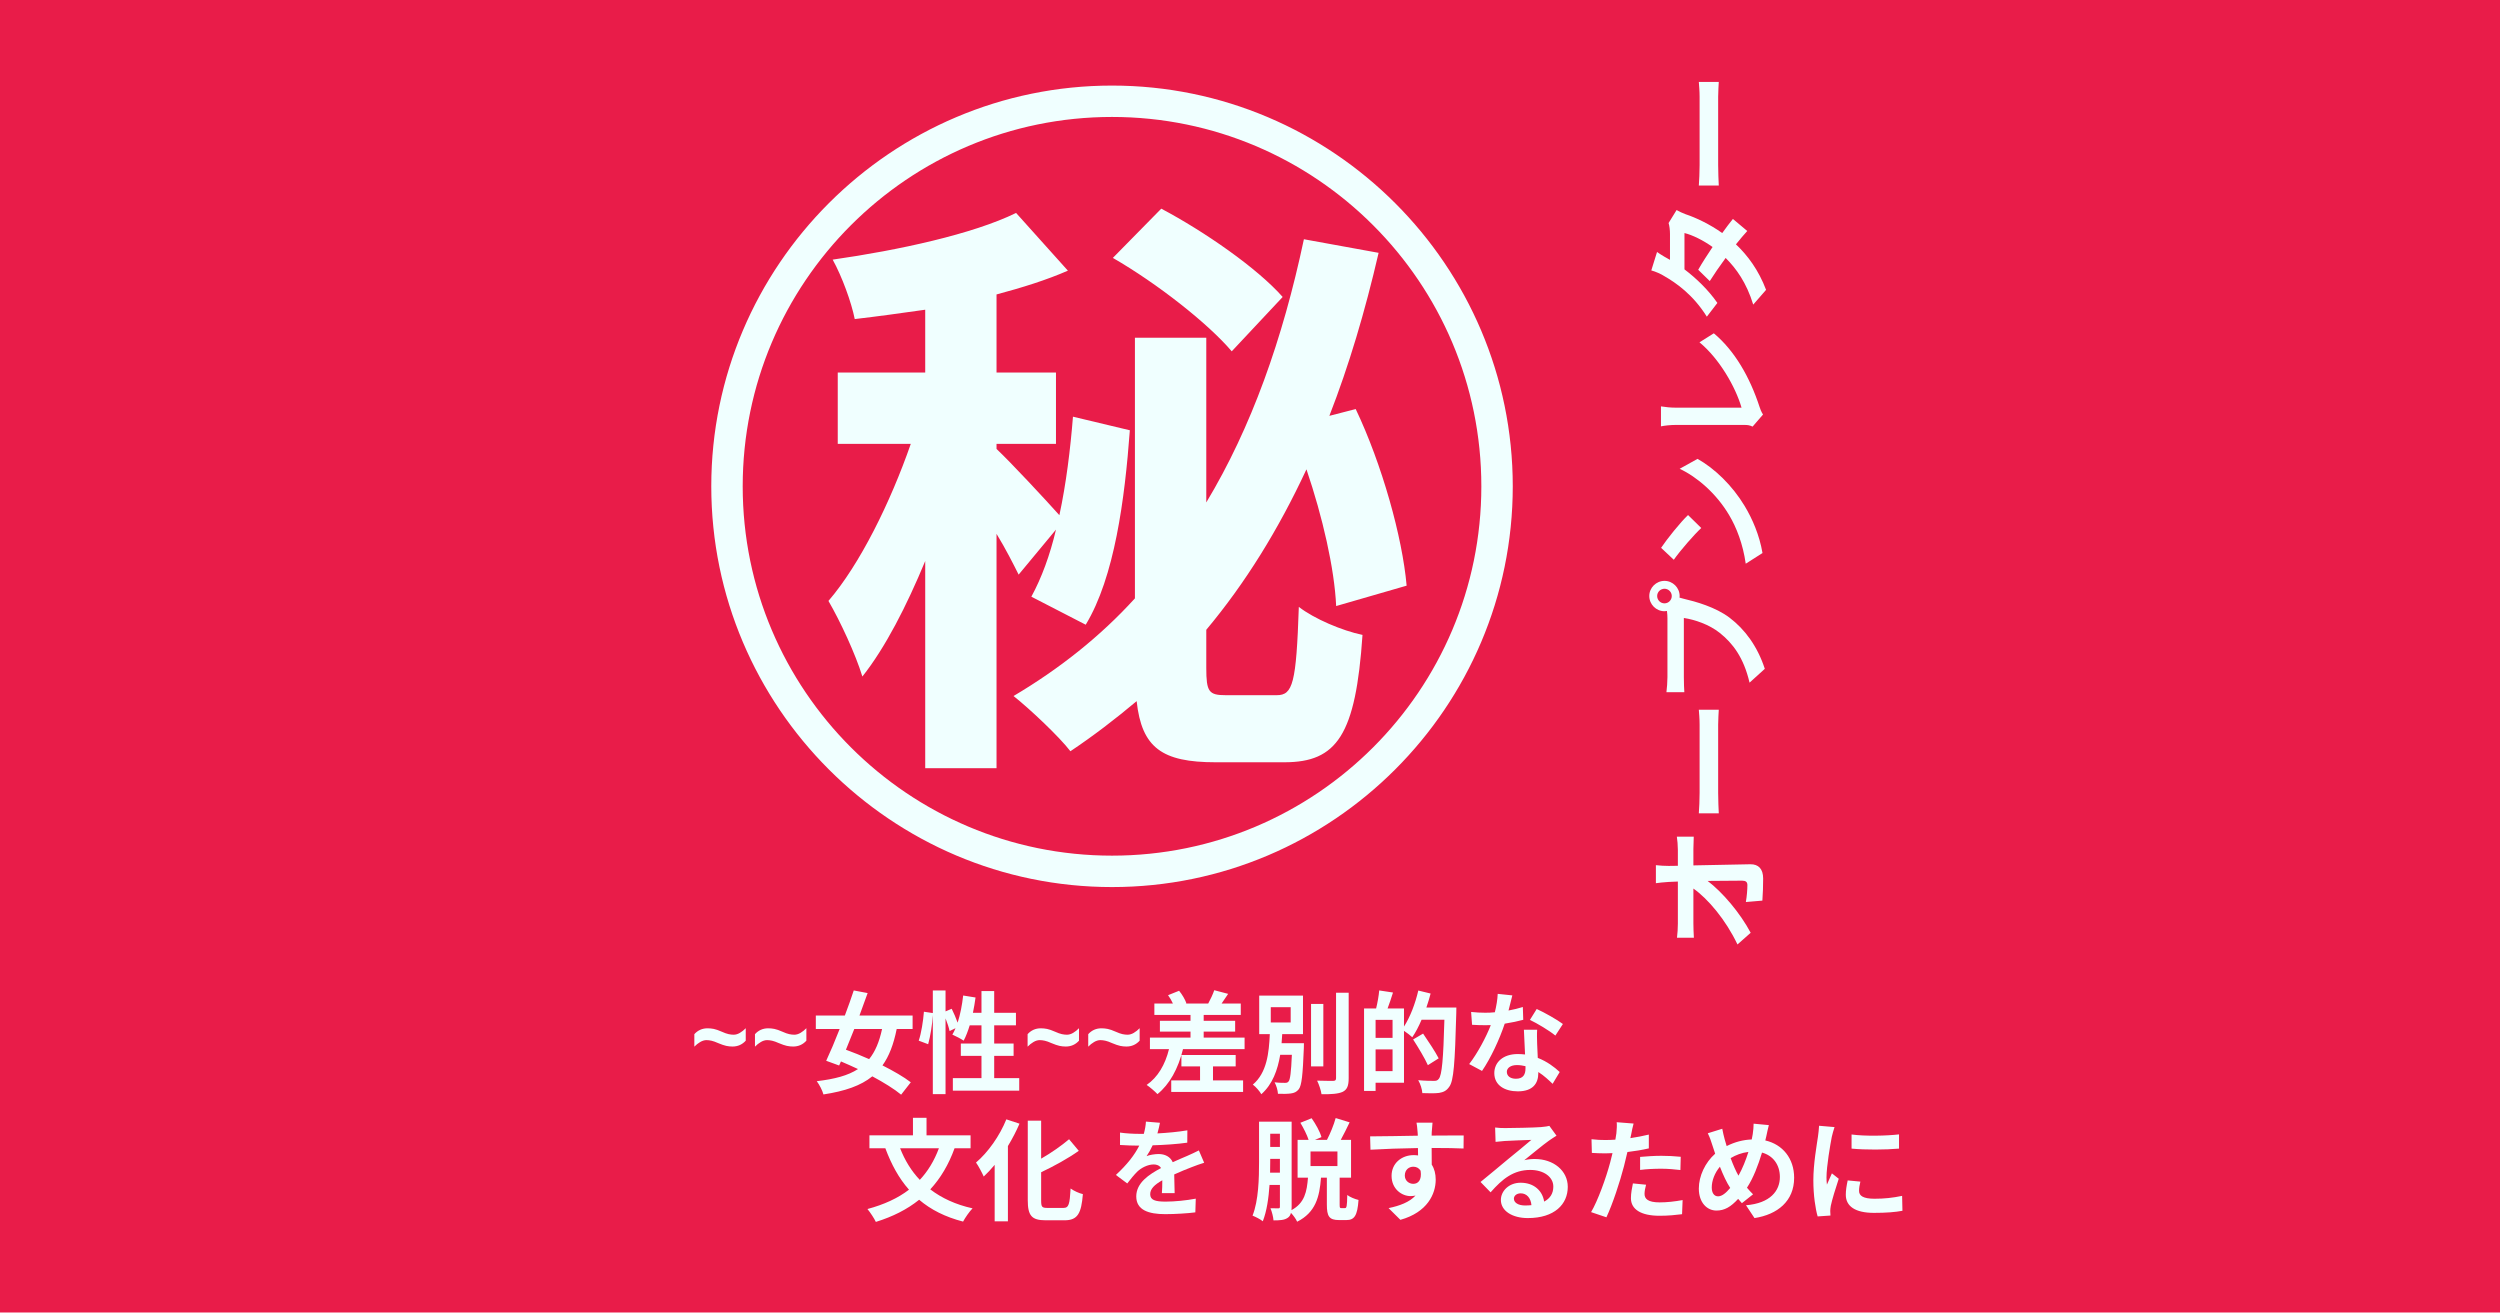
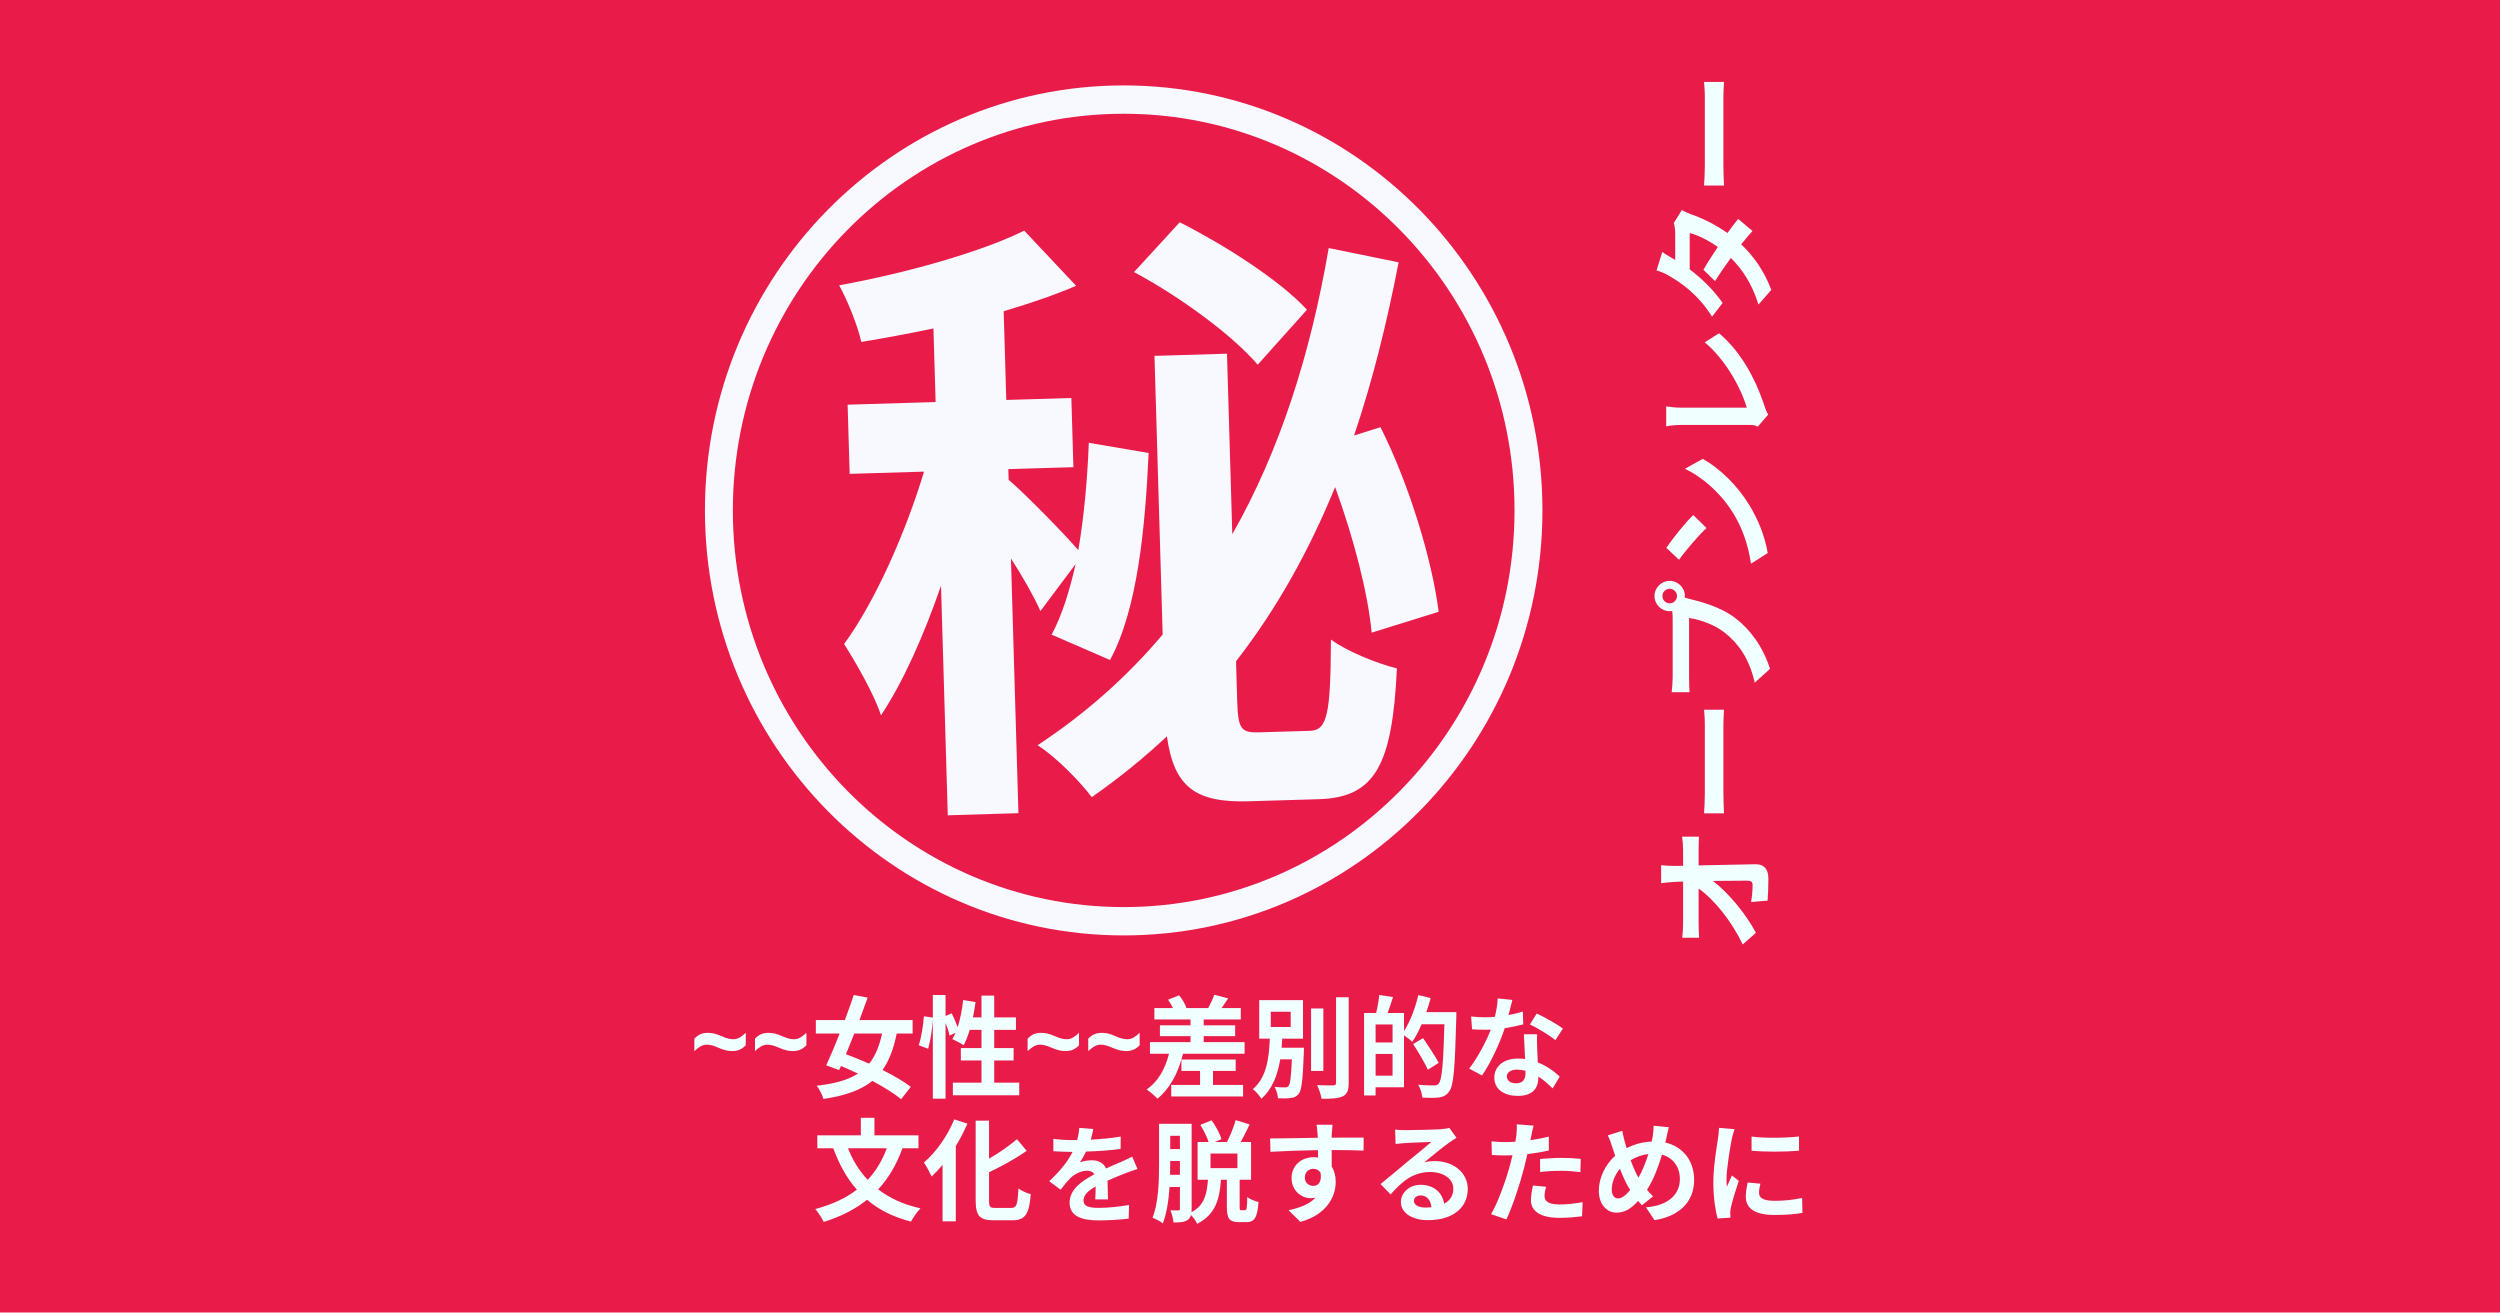
<svg xmlns="http://www.w3.org/2000/svg" version="1.1" width="1200" height="630" viewBox="0 0 1200 630" xml:space="preserve">
  <defs />
-   <g transform="matrix(1 0 0 1 615 315)" id="EtEeqiOfCO1Fz8WJT5c-b">
-     <path style="stroke: rgb(54,167,78); stroke-width: 0; stroke-dasharray: none; stroke-linecap: butt; stroke-dashoffset: 0; stroke-linejoin: miter; stroke-miterlimit: 4; fill: rgb(227,57,127); fill-rule: nonzero; opacity: 1; visibility: hidden;" vector-effect="non-scaling-stroke" transform=" translate(-315, -315)" d="M 0 0 L 630 0 L 630 630 L 0 630 z" stroke-linecap="round" />
+   <g transform="matrix(1 0 0 1 615 315)" id="jjWUfLM59ViD0OfcHpNtY">
+     <path style="                 stroke: rgb(54, 167, 78);                 stroke-width: 0;                 stroke-dasharray: none;                 stroke-linecap: butt;                 stroke-dashoffset: 0;                 stroke-linejoin: miter;                 stroke-miterlimit: 4;                 fill: rgb(227, 57, 127);                 fill-rule: nonzero;                 opacity: 1;                 visibility: hidden;             " vector-effect="non-scaling-stroke" transform=" translate(-315, -315)" d="M 0 0 L 630 0 L 630 630 L 0 630 z" stroke-linecap="round" />
  </g>
-   <g transform="matrix(1 0 0 1 615 315)" id="p2RXq9funwfci-rt1dBZz">
-     <path style="stroke: rgb(5,164,219); stroke-width: 0; stroke-dasharray: none; stroke-linecap: butt; stroke-dashoffset: 0; stroke-linejoin: miter; stroke-miterlimit: 4; fill: rgb(153,100,82); fill-rule: nonzero; opacity: 1; visibility: hidden;" vector-effect="non-scaling-stroke" transform=" translate(-285, -285)" d="M 0 0 L 570 0 L 570 570 L 0 570 z" stroke-linecap="round" />
+   <g transform="matrix(1 0 0 1 615 315)" id="88qQePBbvCZNjGqPRoKE6">
+     <path style="                 stroke: rgb(5, 164, 219);                 stroke-width: 0;                 stroke-dasharray: none;                 stroke-linecap: butt;                 stroke-dashoffset: 0;                 stroke-linejoin: miter;                 stroke-miterlimit: 4;                 fill: rgb(153, 100, 82);                 fill-rule: nonzero;                 opacity: 1;                 visibility: hidden;             " vector-effect="non-scaling-stroke" transform=" translate(-285, -285)" d="M 0 0 L 570 0 L 570 570 L 0 570 z" stroke-linecap="round" />
  </g>
-   <g transform="matrix(1 0 0 1 600 315)" id="Ji_iYj6-5R_x6i4yIJd-U">
-     <path style="stroke: rgb(100,191,214); stroke-width: 0; stroke-dasharray: none; stroke-linecap: butt; stroke-dashoffset: 0; stroke-linejoin: miter; stroke-miterlimit: 4; fill: rgb(230,0,51); fill-opacity: 0.89; fill-rule: nonzero; opacity: 1;" vector-effect="non-scaling-stroke" transform=" translate(-600, -315)" d="M 0 0 L 1200 0 L 1200 630 L 0 630 z" stroke-linecap="round" />
+   <g transform="matrix(1 0 0 1 600 315)" id="ZlbpJnFZtNSYdpfrgNx4F">
+     <path style="                 stroke: rgb(100, 191, 214);                 stroke-width: 0;                 stroke-dasharray: none;                 stroke-linecap: butt;                 stroke-dashoffset: 0;                 stroke-linejoin: miter;                 stroke-miterlimit: 4;                 fill: rgb(230, 0, 51);                 fill-opacity: 0.89;                 fill-rule: nonzero;                 opacity: 1;             " vector-effect="non-scaling-stroke" transform=" translate(-600, -315)" d="M 0 0 L 1200 0 L 1200 630 L 0 630 z" stroke-linecap="round" />
  </g>
-   <g transform="matrix(1 0 0 1 624 312.45)" id="HRpv__JPRuO8ZGJ9PaMf6">
-     <g style="" vector-effect="non-scaling-stroke">
-       <g transform="matrix(1.43 0 0 1.43 -90.23 -52.18)" style="" id="gBvjRvpKSy0xvPxWhSmtg">
-         <text xml:space="preserve" font-family="Noto Sans JP" font-size="285" font-style="normal" font-weight="700" line-height="1" style="stroke: none; stroke-width: 1; stroke-dasharray: none; stroke-linecap: butt; stroke-dashoffset: 0; stroke-linejoin: miter; stroke-miterlimit: 4; fill: rgb(240,255,255); fill-rule: nonzero; opacity: 1; white-space: pre;">
-           <tspan x="-142.5" y="89.53">㊙</tspan>
-         </text>
-       </g>
-       <g transform="matrix(0 -1 1 0 200.53 -68.95)" style="" id="9ovnX2l_l6LdVQfaL15bH">
-         <text xml:space="preserve" font-family="Noto Sans JP" font-size="61" font-style="normal" font-weight="700" line-height="1" style="stroke: none; stroke-width: 1; stroke-dasharray: none; stroke-linecap: butt; stroke-dashoffset: 0; stroke-linejoin: miter; stroke-miterlimit: 4; fill: rgb(240,255,255); fill-rule: nonzero; opacity: 1; white-space: pre;">
-           <tspan x="-213.5" y="19.16">オープンレター</tspan>
-         </text>
-       </g>
-       <g transform="matrix(0.96 0 0 1 -55.5 187.55)" style="" id="Hj_Gi1NZ_Taj5GU14Ixlo">
-         <text xml:space="preserve" font-family="Noto Sans JP" font-size="53" font-style="normal" font-weight="700" line-height="1" style="stroke: none; stroke-width: 1; stroke-dasharray: none; stroke-linecap: butt; stroke-dashoffset: 0; stroke-linejoin: miter; stroke-miterlimit: 4; fill: rgb(240,255,255); fill-rule: nonzero; opacity: 1; white-space: pre;">
-           <tspan x="-247.3" y="16.65">~~女性~~差別的な</tspan>
-         </text>
-       </g>
-       <g transform="matrix(1 0 0 1 -155.25 252.5)" style="" id="_D4C-Fi5J7xN-nh1FvkE6">
-         <text xml:space="preserve" font-family="Noto Sans JP" font-size="53" font-style="normal" font-weight="700" line-height="1" style="stroke: none; stroke-width: 1; stroke-dasharray: none; stroke-linecap: butt; stroke-dashoffset: 0; stroke-linejoin: miter; stroke-miterlimit: 4; fill: rgb(240,255,255); fill-rule: nonzero; opacity: 1; white-space: pre;">
-           <tspan x="-53.75" y="16.65">文化</tspan>
-         </text>
-       </g>
-       <g transform="matrix(1 0 0 1 -65.5 251.37)" style="" id="4qmfCWFC0iQCdCVT3L8hi">
-         <text xml:space="preserve" font-family="Noto Sans JP" font-size="51" font-style="normal" font-weight="700" line-height="1" style="stroke: none; stroke-width: 1; stroke-dasharray: none; stroke-linecap: butt; stroke-dashoffset: 0; stroke-linejoin: miter; stroke-miterlimit: 4; fill: rgb(240,255,255); fill-rule: nonzero; opacity: 1; white-space: pre;">
-           <tspan x="-26.5" y="16.02">を</tspan>
-         </text>
-       </g>
-       <g transform="matrix(1 0 0 1 135 252.5)" style="" id="stkLD-8JMJ3XV-FC90w4E">
-         <text xml:space="preserve" font-family="Noto Sans JP" font-size="53" font-style="normal" font-weight="700" line-height="1" style="stroke: none; stroke-width: 1; stroke-dasharray: none; stroke-linecap: butt; stroke-dashoffset: 0; stroke-linejoin: miter; stroke-miterlimit: 4; fill: rgb(240,255,255); fill-rule: nonzero; opacity: 1; white-space: pre;">
-           <tspan x="-159" y="16.65">脱するために</tspan>
-         </text>
-       </g>
-     </g>
+   <g transform="matrix(0 -1 1 0 827.04 234.19)" style="" id="eDo-fmyaOnZY50_kycVP-">
+     <text xml:space="preserve" font-family="Noto Sans JP" font-size="61" font-style="normal" font-weight="700" line-height="1" style="stroke: none; stroke-width: 1; stroke-dasharray: none; stroke-linecap: butt; stroke-dashoffset: 0; stroke-linejoin: miter; stroke-miterlimit: 4; fill: rgb(240, 255, 255); fill-rule: nonzero; opacity: 1; white-space: pre;">
+       <tspan x="-222.81" y="19.16">オープンレター</tspan>
+     </text>
+   </g>
+   <g transform="matrix(0.96 0 0 1 576.26 502.18)" style="" id="n72hJwv_LXXNbiwNvPAxi">
+     <text xml:space="preserve" font-family="Noto Sans JP" font-size="53" font-style="normal" font-weight="700" line-height="1" style="stroke: none; stroke-width: 1; stroke-dasharray: none; stroke-linecap: butt; stroke-dashoffset: 0; stroke-linejoin: miter; stroke-miterlimit: 4; fill: rgb(240, 255, 255); fill-rule: nonzero; opacity: 1; white-space: pre;">
+       <tspan x="-255.38" y="16.65">~~女性~~差別的な</tspan>
+     </text>
+   </g>
+   <g transform="matrix(1 0 0 1 451.08 564.95)" style="" id="wh8DaV8MQ_0yfsualELPR">
+     <text xml:space="preserve" font-family="Noto Sans JP" font-size="53" font-style="normal" font-weight="700" line-height="1" style="stroke: none; stroke-width: 1; stroke-dasharray: none; stroke-linecap: butt; stroke-dashoffset: 0; stroke-linejoin: miter; stroke-miterlimit: 4; fill: rgb(240, 255, 255); fill-rule: nonzero; opacity: 1; white-space: pre;">
+       <tspan x="-61.09" y="16.65">文化</tspan>
+     </text>
+   </g>
+   <g transform="matrix(1 0 0 1 533.28 566.82)" style="" id="s5CUotC3PCCgwBAFTfr1u">
+     <text xml:space="preserve" font-family="Noto Sans JP" font-size="51" font-style="normal" font-weight="700" line-height="1" style="stroke: none; stroke-width: 1; stroke-dasharray: none; stroke-linecap: butt; stroke-dashoffset: 0; stroke-linejoin: miter; stroke-miterlimit: 4; fill: rgb(240, 255, 255); fill-rule: nonzero; opacity: 1; white-space: pre;">
+       <tspan x="-33.28" y="16.02">を</tspan>
+     </text>
+   </g>
+   <g transform="matrix(1 0 0 1 719.09 565.95)" style="" id="qu6VlsttxYb8P-wvu8PZy">
+     <text xml:space="preserve" font-family="Noto Sans JP" font-size="53" font-style="normal" font-weight="700" line-height="1" style="stroke: none; stroke-width: 1; stroke-dasharray: none; stroke-linecap: butt; stroke-dashoffset: 0; stroke-linejoin: miter; stroke-miterlimit: 4; fill: rgb(240, 255, 255); fill-rule: nonzero; opacity: 1; white-space: pre;">
+       <tspan x="-167.09" y="16.65">脱するために</tspan>
+     </text>
+   </g>
+   <g transform="matrix(0.67 0 0 0.68 539.37 245)" id="AtflkI3DdYFSX4g41T3iz">
+     <path style="stroke: rgb(238, 146, 167); stroke-width: 0; stroke-dasharray: none; stroke-linecap: butt; stroke-dashoffset: 0; stroke-linejoin: miter; stroke-miterlimit: 4; fill: rgb(248, 248, 255); fill-rule: nonzero; opacity: 1;" vector-effect="non-scaling-stroke" transform=" translate(-300, -300)" d="M 300 0 C 465.6 0 600 134.4 600 300 C 600 465.6 465.6 600 300 600 C 134.4 600 0 465.6 0 300 C 0 134.4 134.4 0 300 0 z" stroke-linecap="round" />
+   </g>
+   <g transform="matrix(0.67 0 0 0.68 539.37 245)" id="_wwdPjyxq0pnRw9CSegoH">
+     <path style="stroke: rgb(114, 252, 33); stroke-width: 0; stroke-dasharray: none; stroke-linecap: butt; stroke-dashoffset: 0; stroke-linejoin: miter; stroke-miterlimit: 4; fill: rgb(230, 0, 51); fill-rule: nonzero; opacity: 0.89;" vector-effect="non-scaling-stroke" transform=" translate(-280, -280)" d="M 280 0 C 434.56 0 560 125.44 560 280 C 560 434.56 434.56 560 280 560 C 125.44 560 0 434.56 0 280 C 0 125.44 125.44 0 280 0 z" stroke-linecap="round" />
+   </g>
+   <g transform="matrix(0.67 -0.02 0.02 0.68 592.24 265.42)" style="" id="NWMOvjQzLgeMKvN1xX6zD">
+     <text xml:space="preserve" font-family="Noto Sans JP" font-size="444" font-style="normal" font-weight="700" line-height="1" style="stroke: none; stroke-width: 1; stroke-dasharray: none; stroke-linecap: butt; stroke-dashoffset: 0; stroke-linejoin: miter; stroke-miterlimit: 4; fill: rgb(248, 248, 255); fill-rule: nonzero; opacity: 1; white-space: pre;">
+       <tspan x="-289.75" y="139.48">秘</tspan>
+     </text>
  </g>
</svg>
